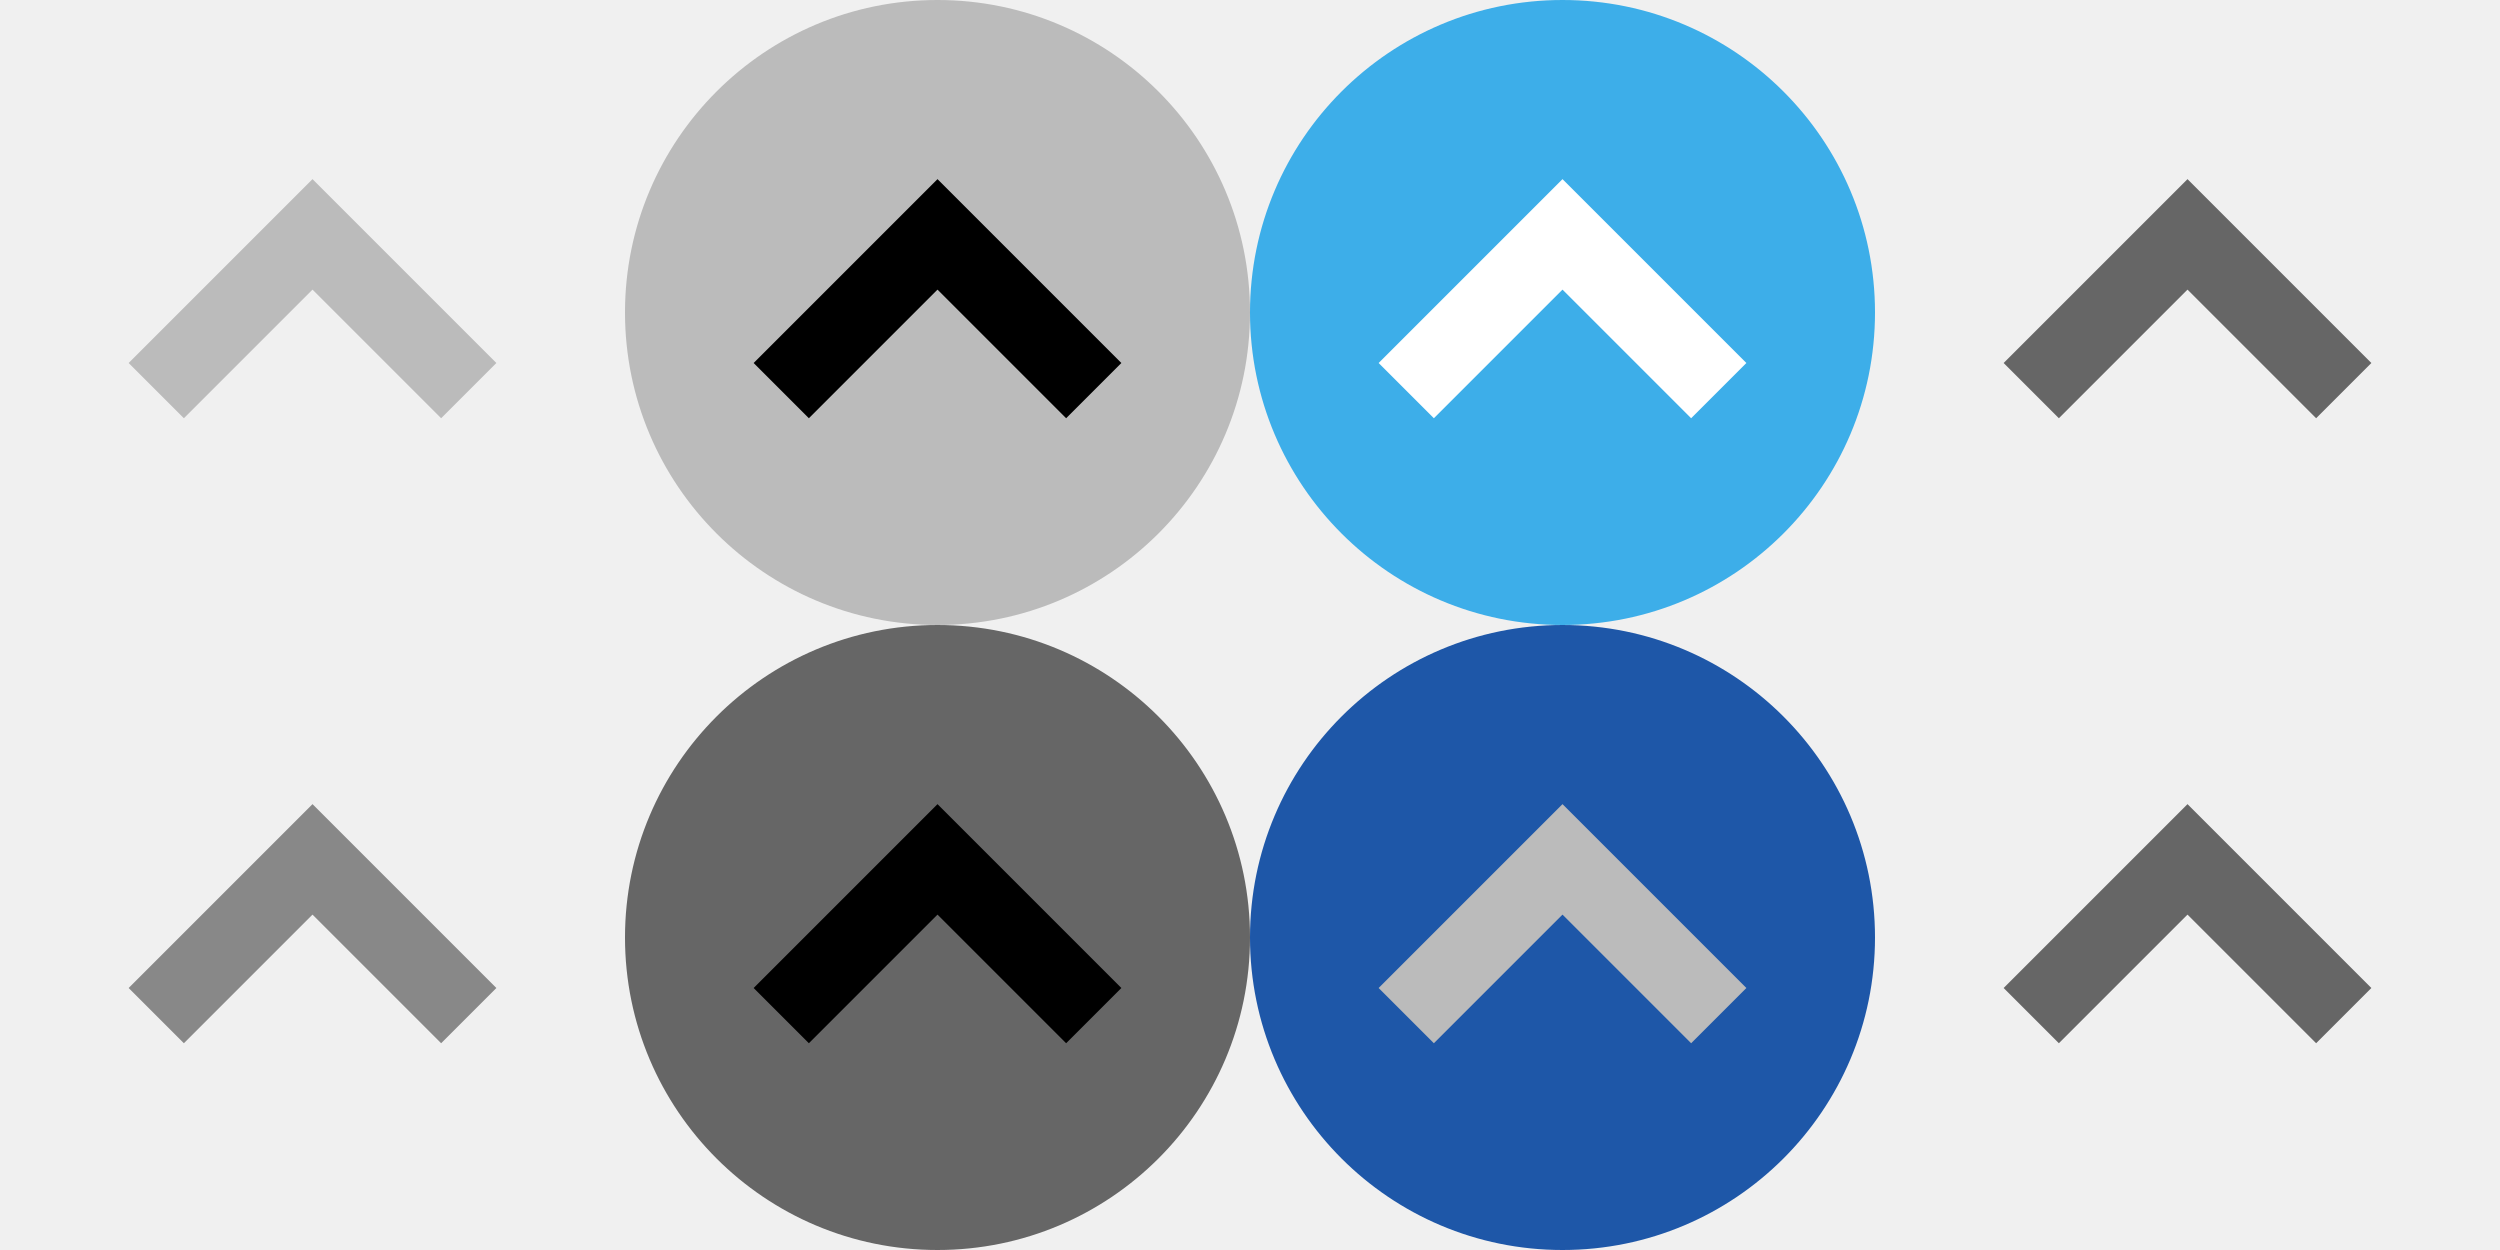
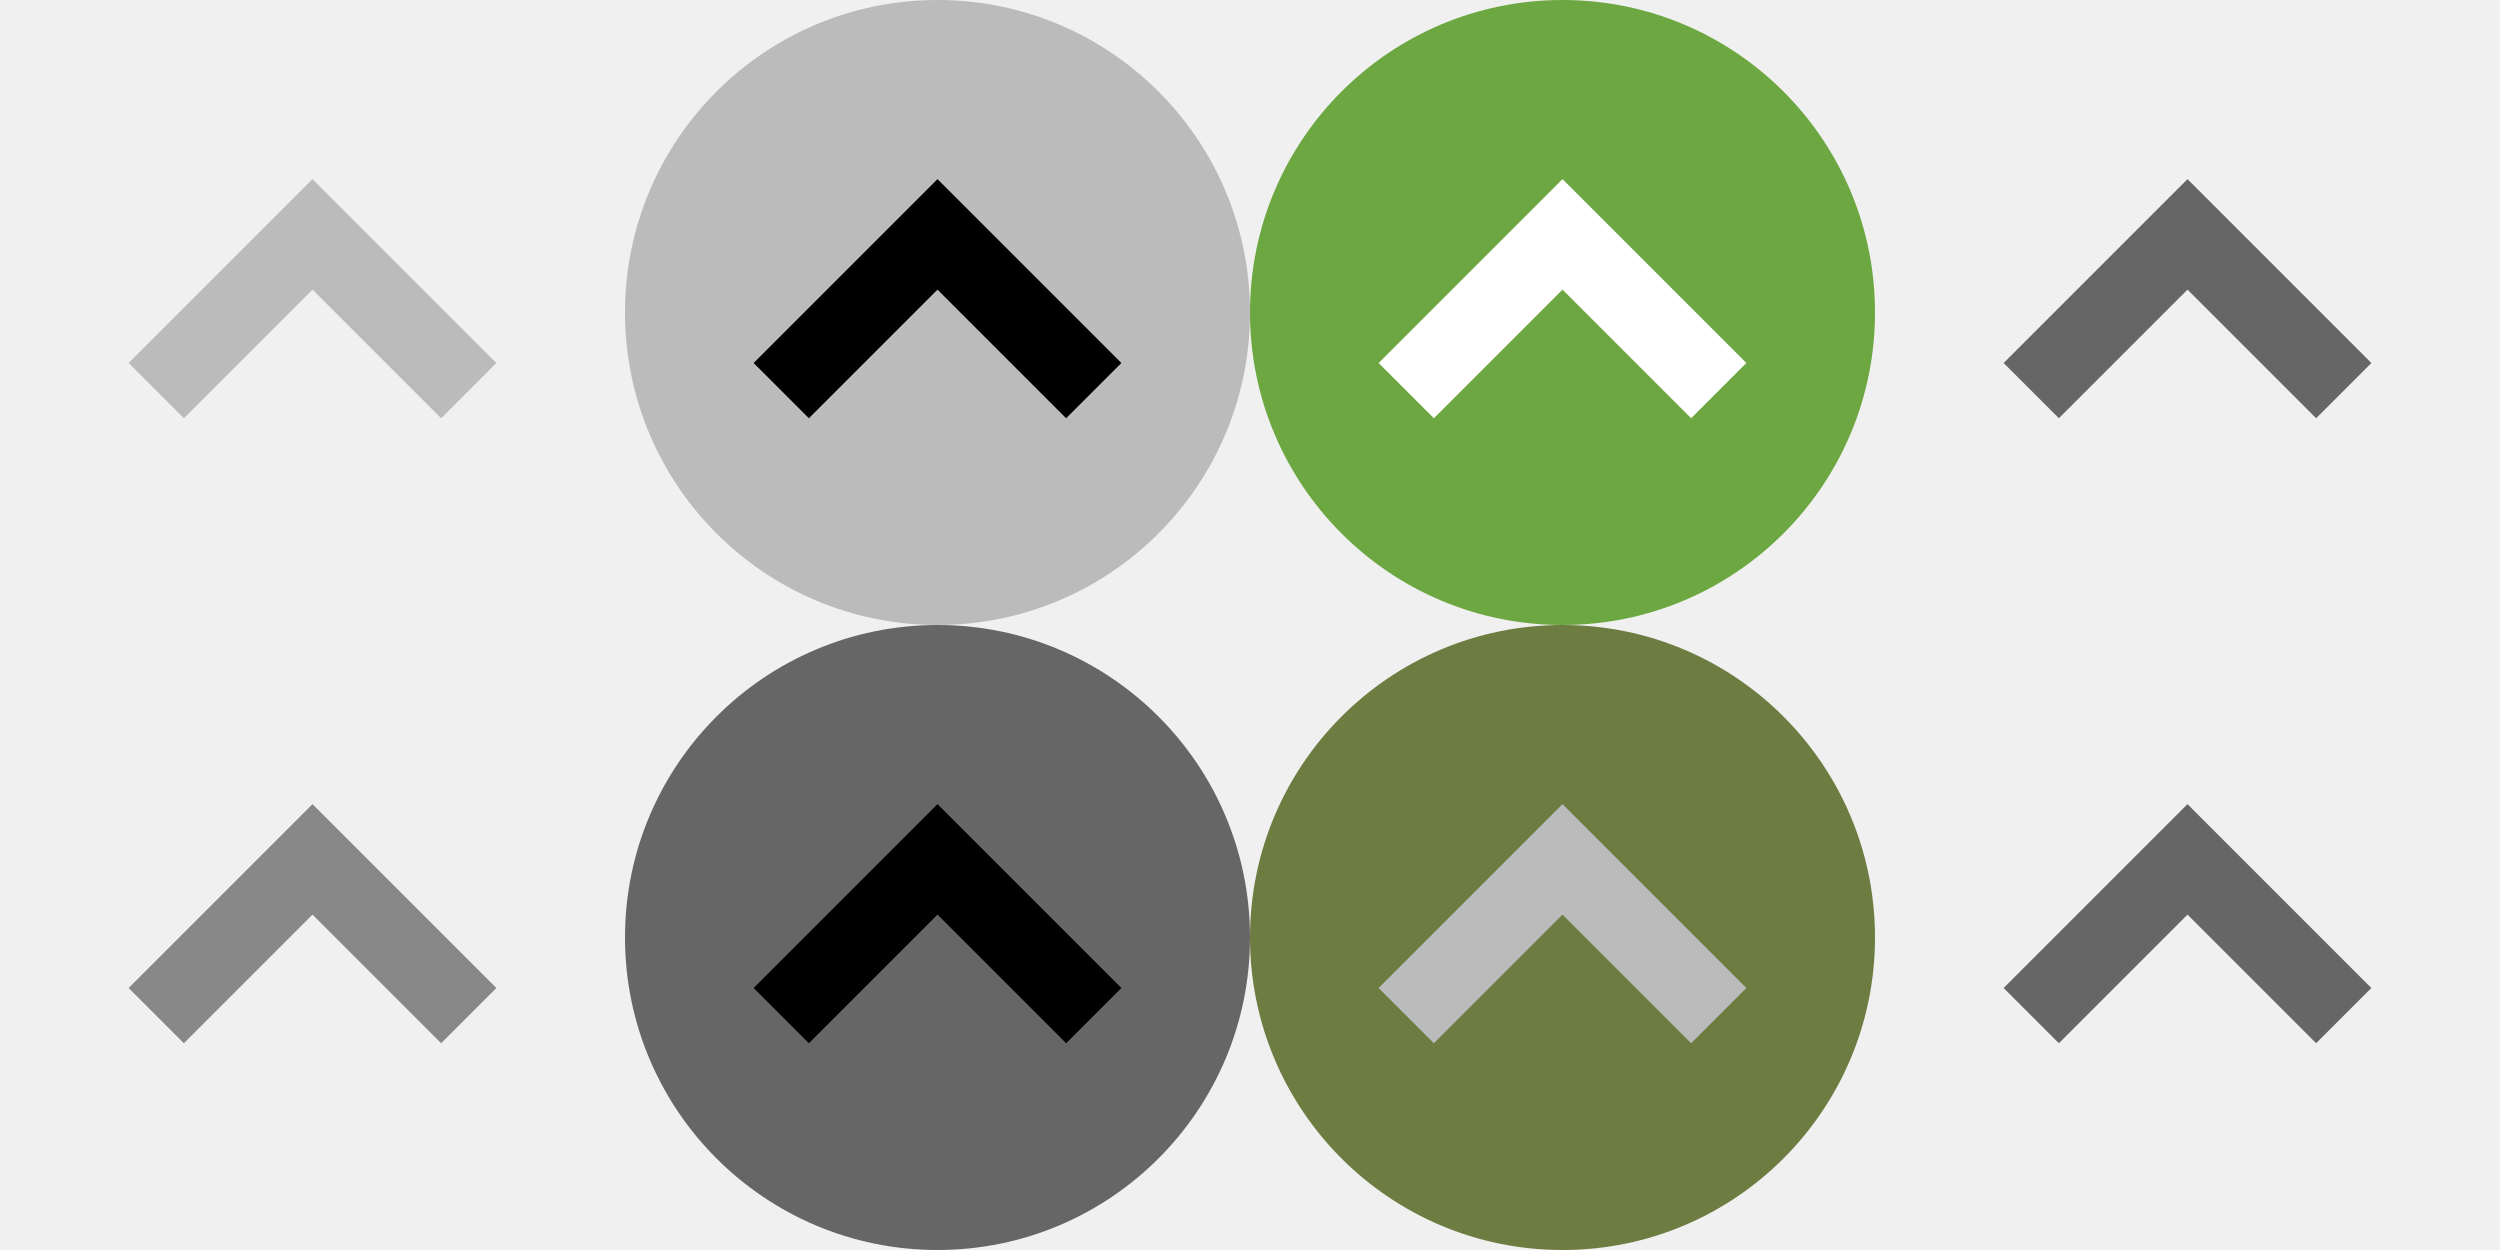
<svg xmlns="http://www.w3.org/2000/svg" version="1.1" width="96" height="48" fill="none" stroke-width="3">
  <g>
    <g id="active-center" transform="translate(0,0)" stroke="#bbb">
      <circle cx="12" cy="12" r="12" opacity="0" />
      <polyline points="18,15 12,9 6,15" />
    </g>
    <g id="inactive-center" transform="translate(0,24)" stroke="#888">
      <circle cx="12" cy="12" r="12" opacity="0" />
      <polyline points="18,15 12,9 6,15" />
    </g>
  </g>
  <g>
    <g id="hover-center" transform="translate(24,0)" stroke="#000">
      <circle cx="12" cy="12" r="12" fill="#bbb" stroke="none" />
      <polyline points="18,15 12,9 6,15" />
    </g>
    <g id="hover-inactive-center" transform="translate(24,24)" stroke="#000">
      <circle cx="12" cy="12" r="12" fill="#666" stroke="none" />
      <polyline points="18,15 12,9 6,15" />
    </g>
  </g>
  <g>
    <g id="pressed-center" transform="translate(48,0)" stroke="#fff">
-       <circle cx="12" cy="12" r="12" fill="#3daee9" stroke="none" />
+       <circle cx="12" cy="12" r="12" fill="#6da741" stroke="none" />
      <polyline points="18,15 12,9 6,15" />
    </g>
    <g id="pressed-inactive-center" transform="translate(48,24)" stroke="#bbb">
-       <circle cx="12" cy="12" r="12" fill="#1e57a8" stroke="none" />
+       <circle cx="12" cy="12" r="12" fill="#6d7c41" stroke="none" />
      <polyline points="18,15 12,9 6,15" />
    </g>
  </g>
  <g>
    <g id="deactivated-center" transform="translate(72,0)" stroke="#666">
      <circle cx="12" cy="12" r="12" opacity="0" />
      <polyline points="18,15 12,9 6,15" />
    </g>
    <g id="deactivated-inactive-center" transform="translate(72,24)" stroke="#666">
      <circle cx="12" cy="12" r="12" opacity="0" />
      <polyline points="18,15 12,9 6,15" />
    </g>
  </g>
</svg>
